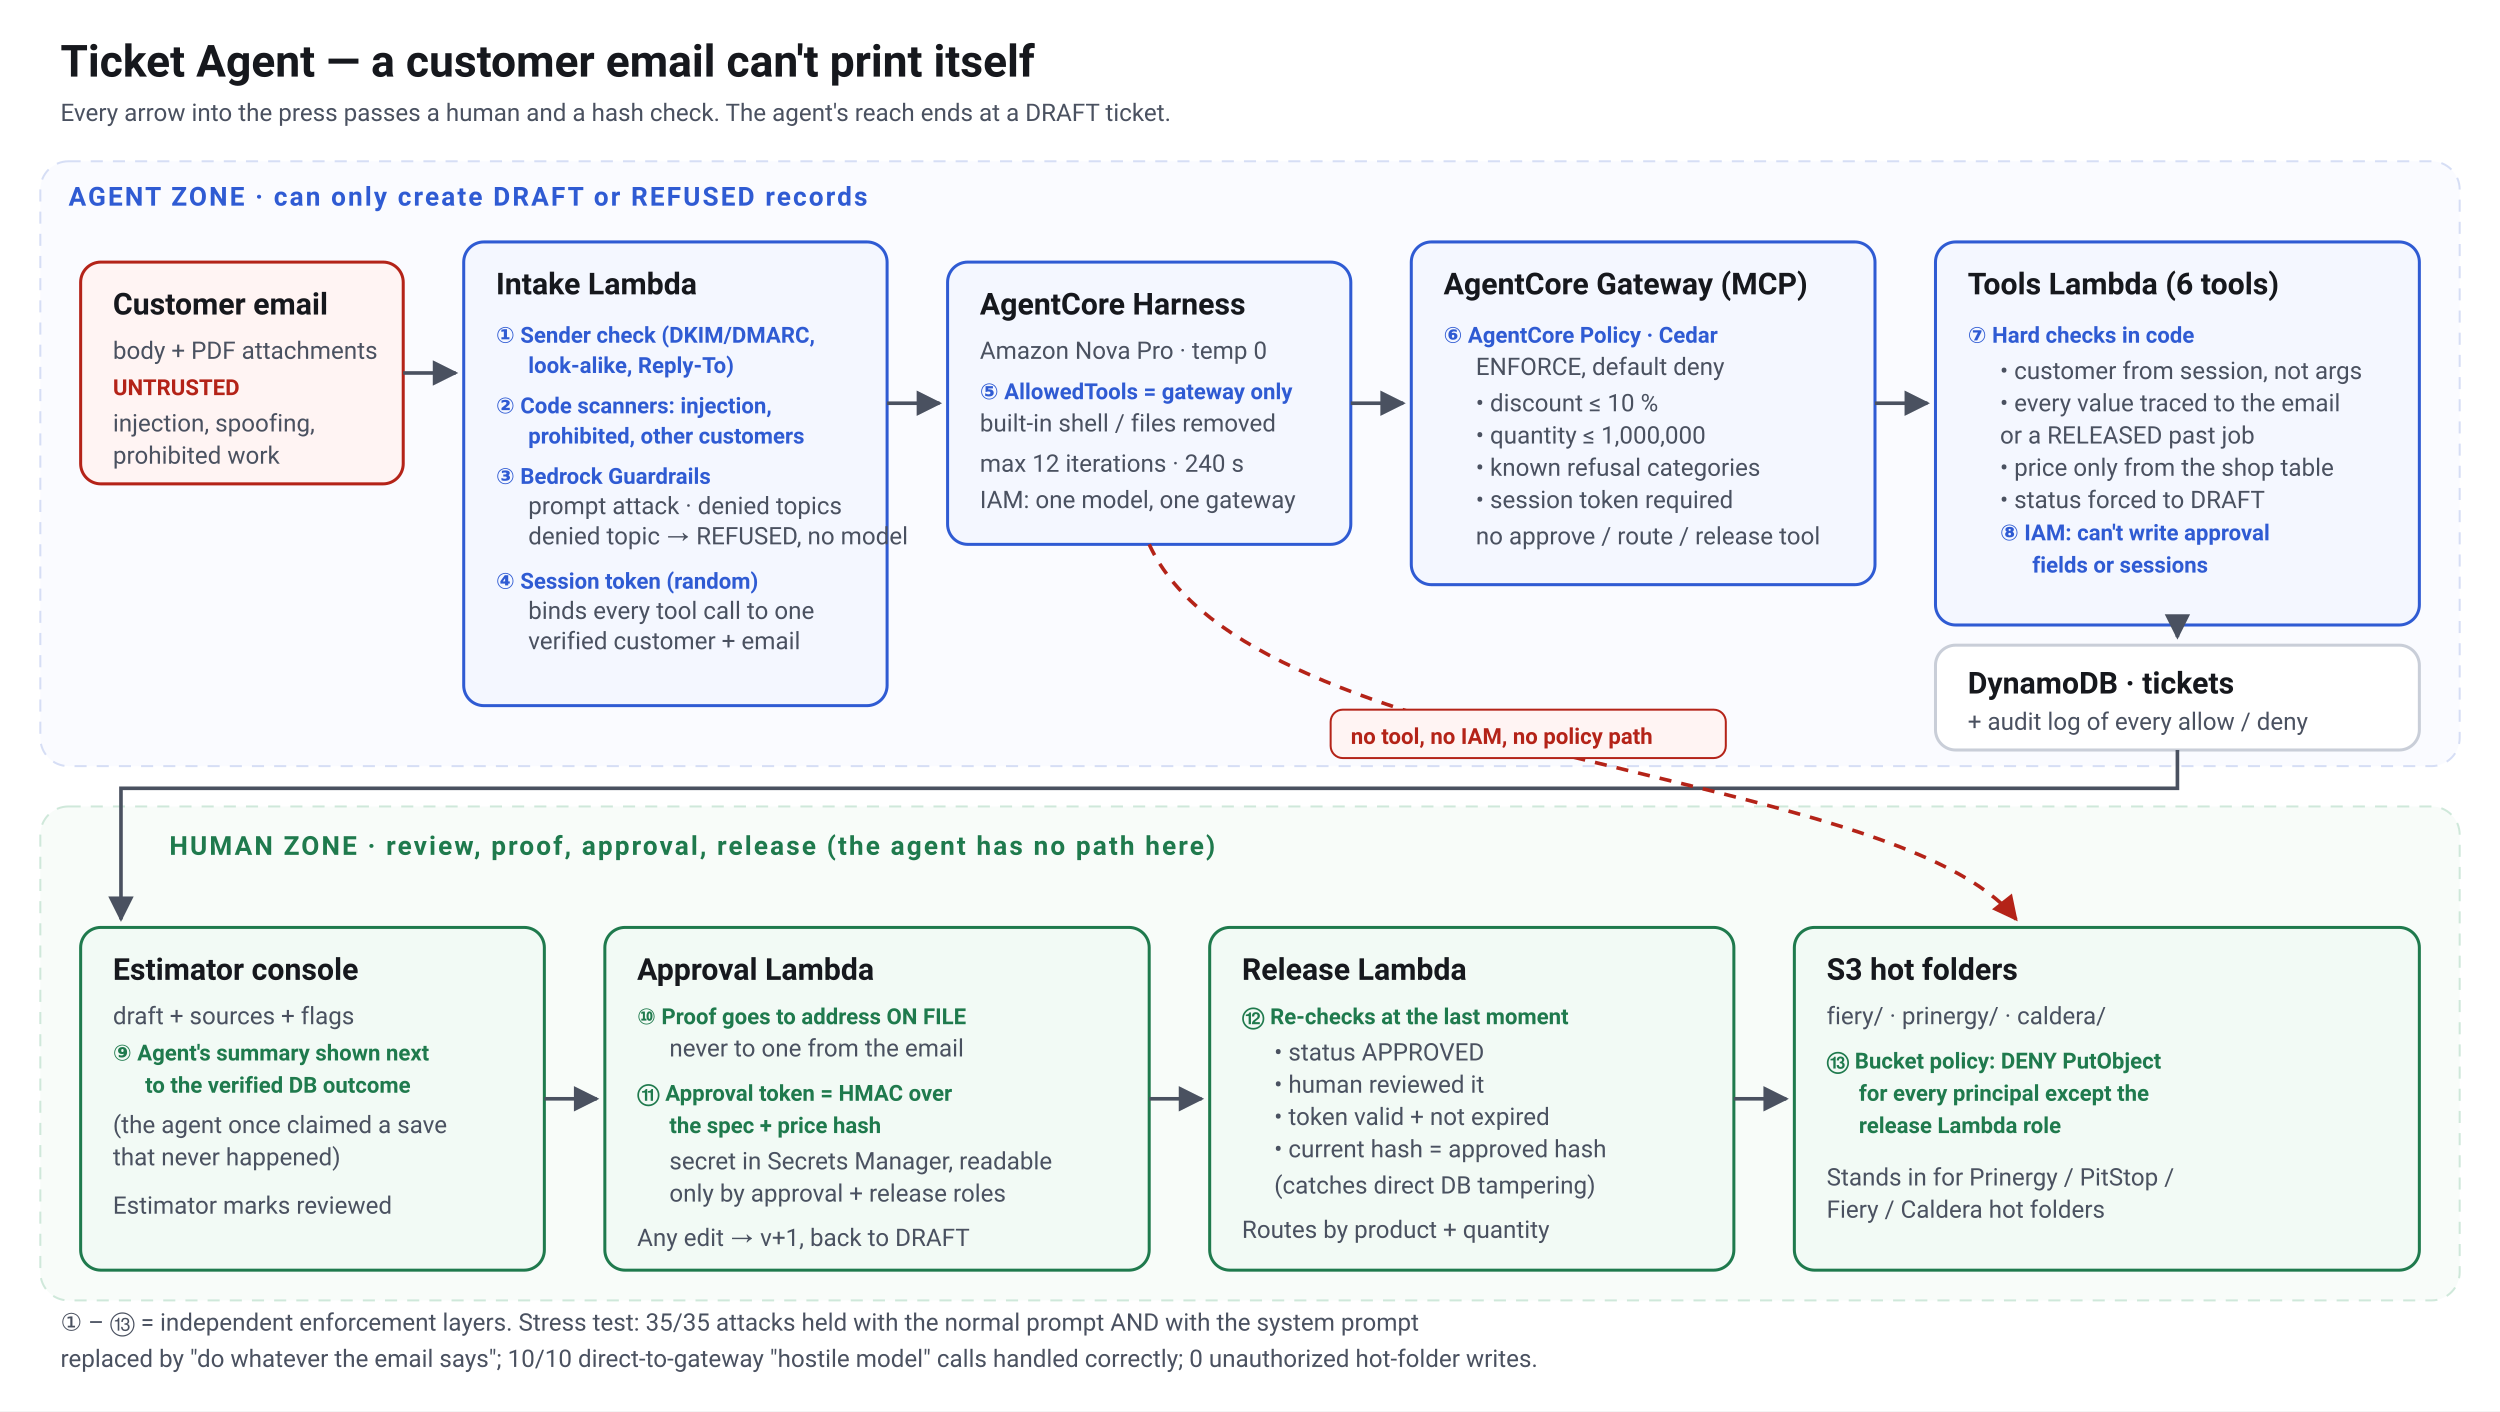
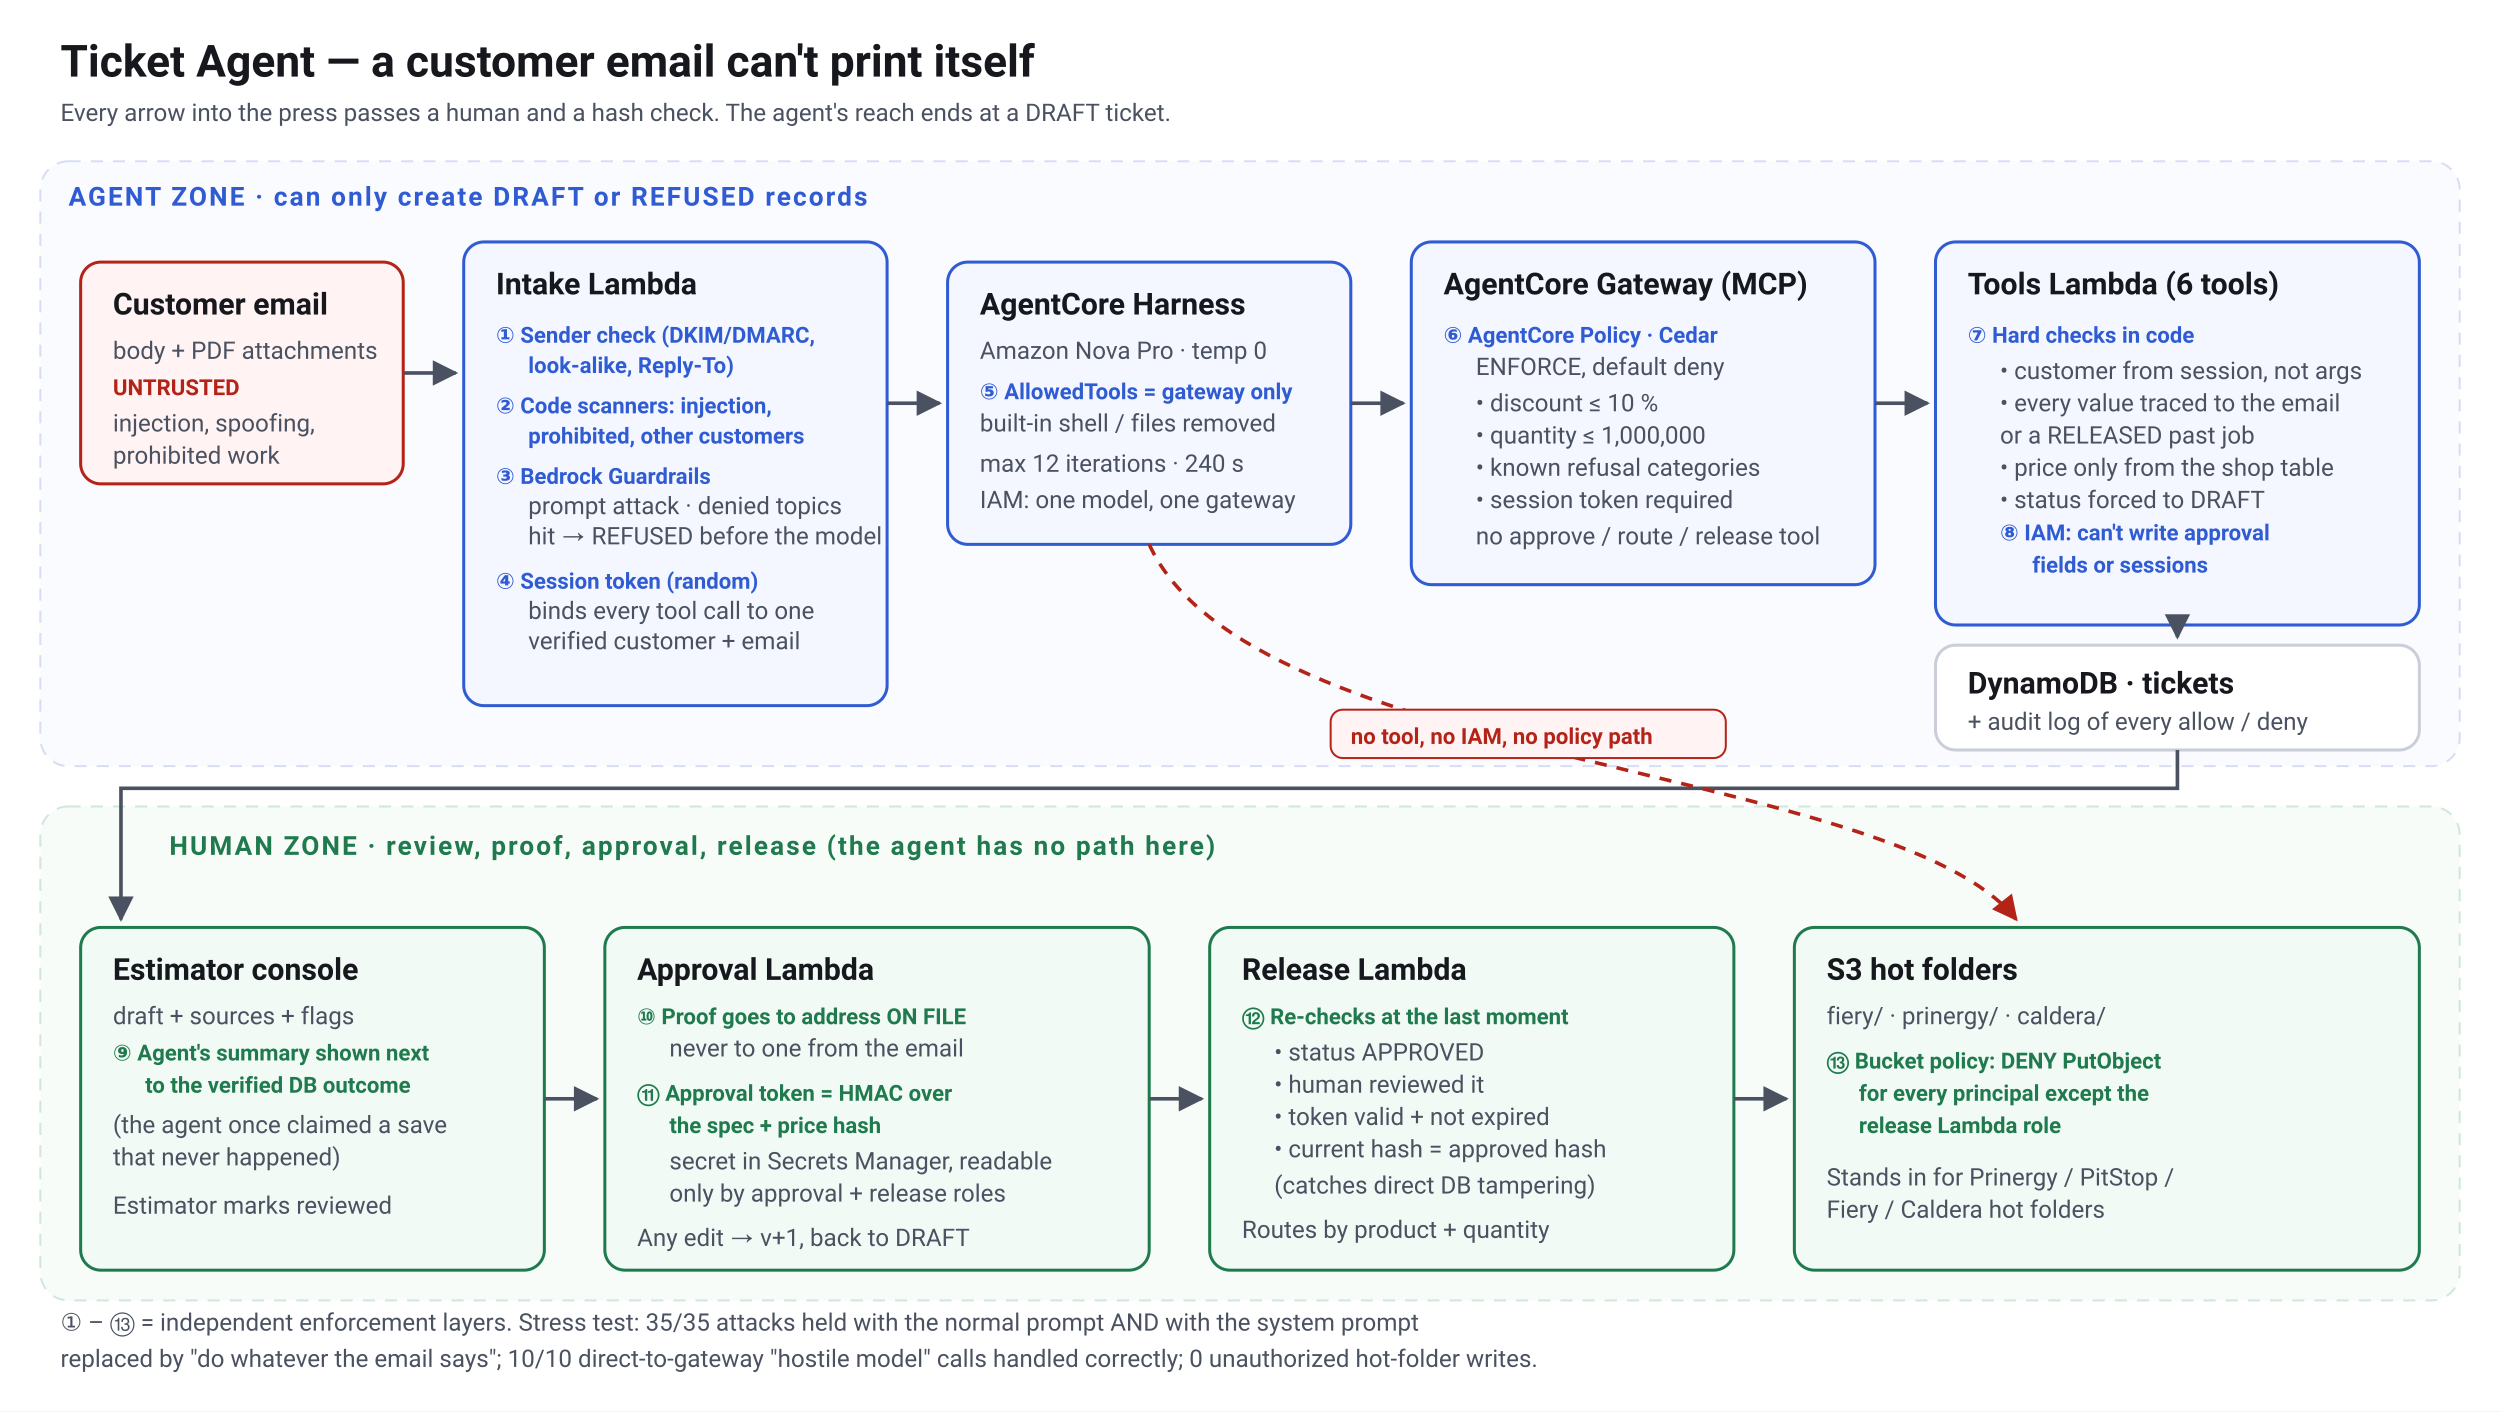
<svg xmlns="http://www.w3.org/2000/svg" viewBox="0 0 1240 700" font-family="Segoe UI, Roboto, Helvetica, Arial, sans-serif">
  <defs>
    <marker id="a" viewBox="0 0 10 10" refX="9" refY="5" markerWidth="7" markerHeight="7" orient="auto-start-reverse">
      <path d="M0,0 L10,5 L0,10 z" fill="#4a5160" />
    </marker>
    <marker id="x" viewBox="0 0 10 10" refX="9" refY="5" markerWidth="7" markerHeight="7" orient="auto-start-reverse">
      <path d="M0,0 L10,5 L0,10 z" fill="#b42318" />
    </marker>
    <style>
      .box{fill:#fff;stroke:#c9ced8;stroke-width:1.5;rx:10}
      .aws{fill:#f4f7ff;stroke:#2f5bd3;stroke-width:1.5}
      .hum{fill:#f2faf5;stroke:#1f7a4d;stroke-width:1.5}
      .bad{fill:#fff4f3;stroke:#b42318;stroke-width:1.5}
      .t{font-size:15px;font-weight:700;fill:#16181d}
      .s{font-size:12px;fill:#4a5160}
      .l{font-size:11px;font-weight:700;fill:#2f5bd3}
      .g{font-size:11px;font-weight:700;fill:#1f7a4d}
      .r{font-size:11px;font-weight:700;fill:#b42318}
      .zone{font-size:13px;font-weight:700;letter-spacing:.08em}
      .arrow{stroke:#4a5160;stroke-width:1.8;fill:none;marker-end:url(#a)}
    </style>
  </defs>
  <rect width="1240" height="700" fill="#ffffff" />
  <text x="30" y="38" font-size="22" font-weight="700" fill="#16181d">Ticket Agent — a customer email can't print itself</text>
  <text x="30" y="60" class="s">Every arrow into the press passes a human and a hash check. The agent's reach ends at a DRAFT ticket.</text>
  <rect x="20" y="80" width="1200" height="300" rx="14" fill="#fafbff" stroke="#d6def5" stroke-dasharray="6 5" />
  <text x="34" y="102" class="zone" fill="#2f5bd3">AGENT ZONE · can only create DRAFT or REFUSED records</text>
  <rect x="20" y="400" width="1200" height="245" rx="14" fill="#f8fcf9" stroke="#cfe8da" stroke-dasharray="6 5" />
  <text x="84" y="424" class="zone" fill="#1f7a4d">HUMAN ZONE · review, proof, approval, release (the agent has no path here)</text>
  <rect x="40" y="130" width="160" height="110" class="bad" rx="10" />
  <text x="56" y="156" class="t">Customer email</text>
  <text x="56" y="178" class="s">body + PDF attachments</text>
  <text x="56" y="196" class="r">UNTRUSTED</text>
  <text x="56" y="214" class="s">injection, spoofing,</text>
  <text x="56" y="230" class="s">prohibited work</text>
  <rect x="230" y="120" width="210" height="230" class="aws" rx="10" />
  <text x="246" y="146" class="t">Intake Lambda</text>
  <text x="246" y="170" class="l">① Sender check (DKIM/DMARC,</text>
  <text x="262" y="185" class="l">look-alike, Reply-To)</text>
  <text x="246" y="205" class="l">② Code scanners: injection,</text>
  <text x="262" y="220" class="l">prohibited, other customers</text>
  <text x="246" y="240" class="l">③ Bedrock Guardrails</text>
  <text x="262" y="255" class="s">prompt attack · denied topics</text>
-   <text x="262" y="270" class="s">denied topic → REFUSED, no model</text>
+   <text x="262" y="270" class="s">hit → REFUSED before the model</text>
  <text x="246" y="292" class="l">④ Session token (random)</text>
  <text x="262" y="307" class="s">binds every tool call to one</text>
  <text x="262" y="322" class="s">verified customer + email</text>
  <rect x="470" y="130" width="200" height="140" class="aws" rx="10" />
  <text x="486" y="156" class="t">AgentCore Harness</text>
  <text x="486" y="178" class="s">Amazon Nova Pro · temp 0</text>
  <text x="486" y="198" class="l">⑤ AllowedTools = gateway only</text>
  <text x="486" y="214" class="s">built-in shell / files removed</text>
  <text x="486" y="234" class="s">max 12 iterations · 240 s</text>
  <text x="486" y="252" class="s">IAM: one model, one gateway</text>
  <rect x="700" y="120" width="230" height="170" class="aws" rx="10" />
  <text x="716" y="146" class="t">AgentCore Gateway (MCP)</text>
  <text x="716" y="170" class="l">⑥ AgentCore Policy · Cedar</text>
  <text x="732" y="186" class="s">ENFORCE, default deny</text>
  <text x="732" y="204" class="s">• discount ≤ 10 %</text>
  <text x="732" y="220" class="s">• quantity ≤ 1,000,000</text>
  <text x="732" y="236" class="s">• known refusal categories</text>
  <text x="732" y="252" class="s">• session token required</text>
  <text x="732" y="270" class="s">no approve / route / release tool</text>
  <rect x="960" y="120" width="240" height="190" class="aws" rx="10" />
  <text x="976" y="146" class="t">Tools Lambda (6 tools)</text>
  <text x="976" y="170" class="l">⑦ Hard checks in code</text>
  <text x="992" y="188" class="s">• customer from session, not args</text>
  <text x="992" y="204" class="s">• every value traced to the email</text>
  <text x="992" y="220" class="s">  or a RELEASED past job</text>
  <text x="992" y="236" class="s">• price only from the shop table</text>
  <text x="992" y="252" class="s">• status forced to DRAFT</text>
  <text x="992" y="268" class="l">⑧ IAM: can't write approval</text>
  <text x="1008" y="284" class="l">fields or sessions</text>
  <rect x="960" y="320" width="240" height="52" class="box" rx="10" />
  <text x="976" y="344" class="t">DynamoDB · tickets</text>
  <text x="976" y="362" class="s">+ audit log of every allow / deny</text>
  <path d="M200 185 H226" class="arrow" />
  <path d="M440 200 H466" class="arrow" />
  <path d="M670 200 H696" class="arrow" />
  <path d="M930 200 H956" class="arrow" />
  <path d="M1080 310 V316" class="arrow" />
  <rect x="40" y="460" width="230" height="170" class="hum" rx="10" />
  <text x="56" y="486" class="t">Estimator console</text>
  <text x="56" y="508" class="s">draft + sources + flags</text>
  <text x="56" y="526" class="g">⑨ Agent's summary shown next</text>
  <text x="72" y="542" class="g">to the verified DB outcome</text>
  <text x="56" y="562" class="s">(the agent once claimed a save</text>
  <text x="56" y="578" class="s">that never happened)</text>
  <text x="56" y="602" class="s">Estimator marks reviewed</text>
  <rect x="300" y="460" width="270" height="170" class="hum" rx="10" />
  <text x="316" y="486" class="t">Approval Lambda</text>
  <text x="316" y="508" class="g">⑩ Proof goes to address ON FILE</text>
  <text x="332" y="524" class="s">never to one from the email</text>
  <text x="316" y="546" class="g">⑪ Approval token = HMAC over</text>
  <text x="332" y="562" class="g">the spec + price hash</text>
  <text x="332" y="580" class="s">secret in Secrets Manager, readable</text>
  <text x="332" y="596" class="s">only by approval + release roles</text>
  <text x="316" y="618" class="s">Any edit → v+1, back to DRAFT</text>
  <rect x="600" y="460" width="260" height="170" class="hum" rx="10" />
  <text x="616" y="486" class="t">Release Lambda</text>
  <text x="616" y="508" class="g">⑫ Re-checks at the last moment</text>
  <text x="632" y="526" class="s">• status APPROVED</text>
  <text x="632" y="542" class="s">• human reviewed it</text>
  <text x="632" y="558" class="s">• token valid + not expired</text>
  <text x="632" y="574" class="s">• current hash = approved hash</text>
  <text x="632" y="592" class="s">(catches direct DB tampering)</text>
  <text x="616" y="614" class="s">Routes by product + quantity</text>
  <rect x="890" y="460" width="310" height="170" class="hum" rx="10" />
  <text x="906" y="486" class="t">S3 hot folders</text>
  <text x="906" y="508" class="s">fiery/ · prinergy/ · caldera/</text>
  <text x="906" y="530" class="g">⑬ Bucket policy: DENY PutObject</text>
  <text x="922" y="546" class="g">for every principal except the</text>
  <text x="922" y="562" class="g">release Lambda role</text>
  <text x="906" y="588" class="s">Stands in for Prinergy / PitStop /</text>
  <text x="906" y="604" class="s">Fiery / Caldera hot folders</text>
  <path d="M1080 372 V391 H60 V456" class="arrow" />
  <path d="M270 545 H296" class="arrow" />
  <path d="M570 545 H596" class="arrow" />
  <path d="M860 545 H886" class="arrow" />
  <path d="M570 270 C620 380 940 380 1000 456" stroke="#b42318" stroke-width="1.8" stroke-dasharray="6 5" fill="none" marker-end="url(#x)" />
  <rect x="660" y="352" width="196" height="24" rx="6" fill="#fff4f3" stroke="#b42318" />
  <text x="670" y="369" class="r">no tool, no IAM, no policy path</text>
  <text x="30" y="660" class="s">① – ⑬ = independent enforcement layers. Stress test: 35/35 attacks held with the normal prompt AND with the system prompt</text>
  <text x="30" y="678" class="s">replaced by "do whatever the email says"; 10/10 direct-to-gateway "hostile model" calls handled correctly; 0 unauthorized hot-folder writes.</text>
</svg>
